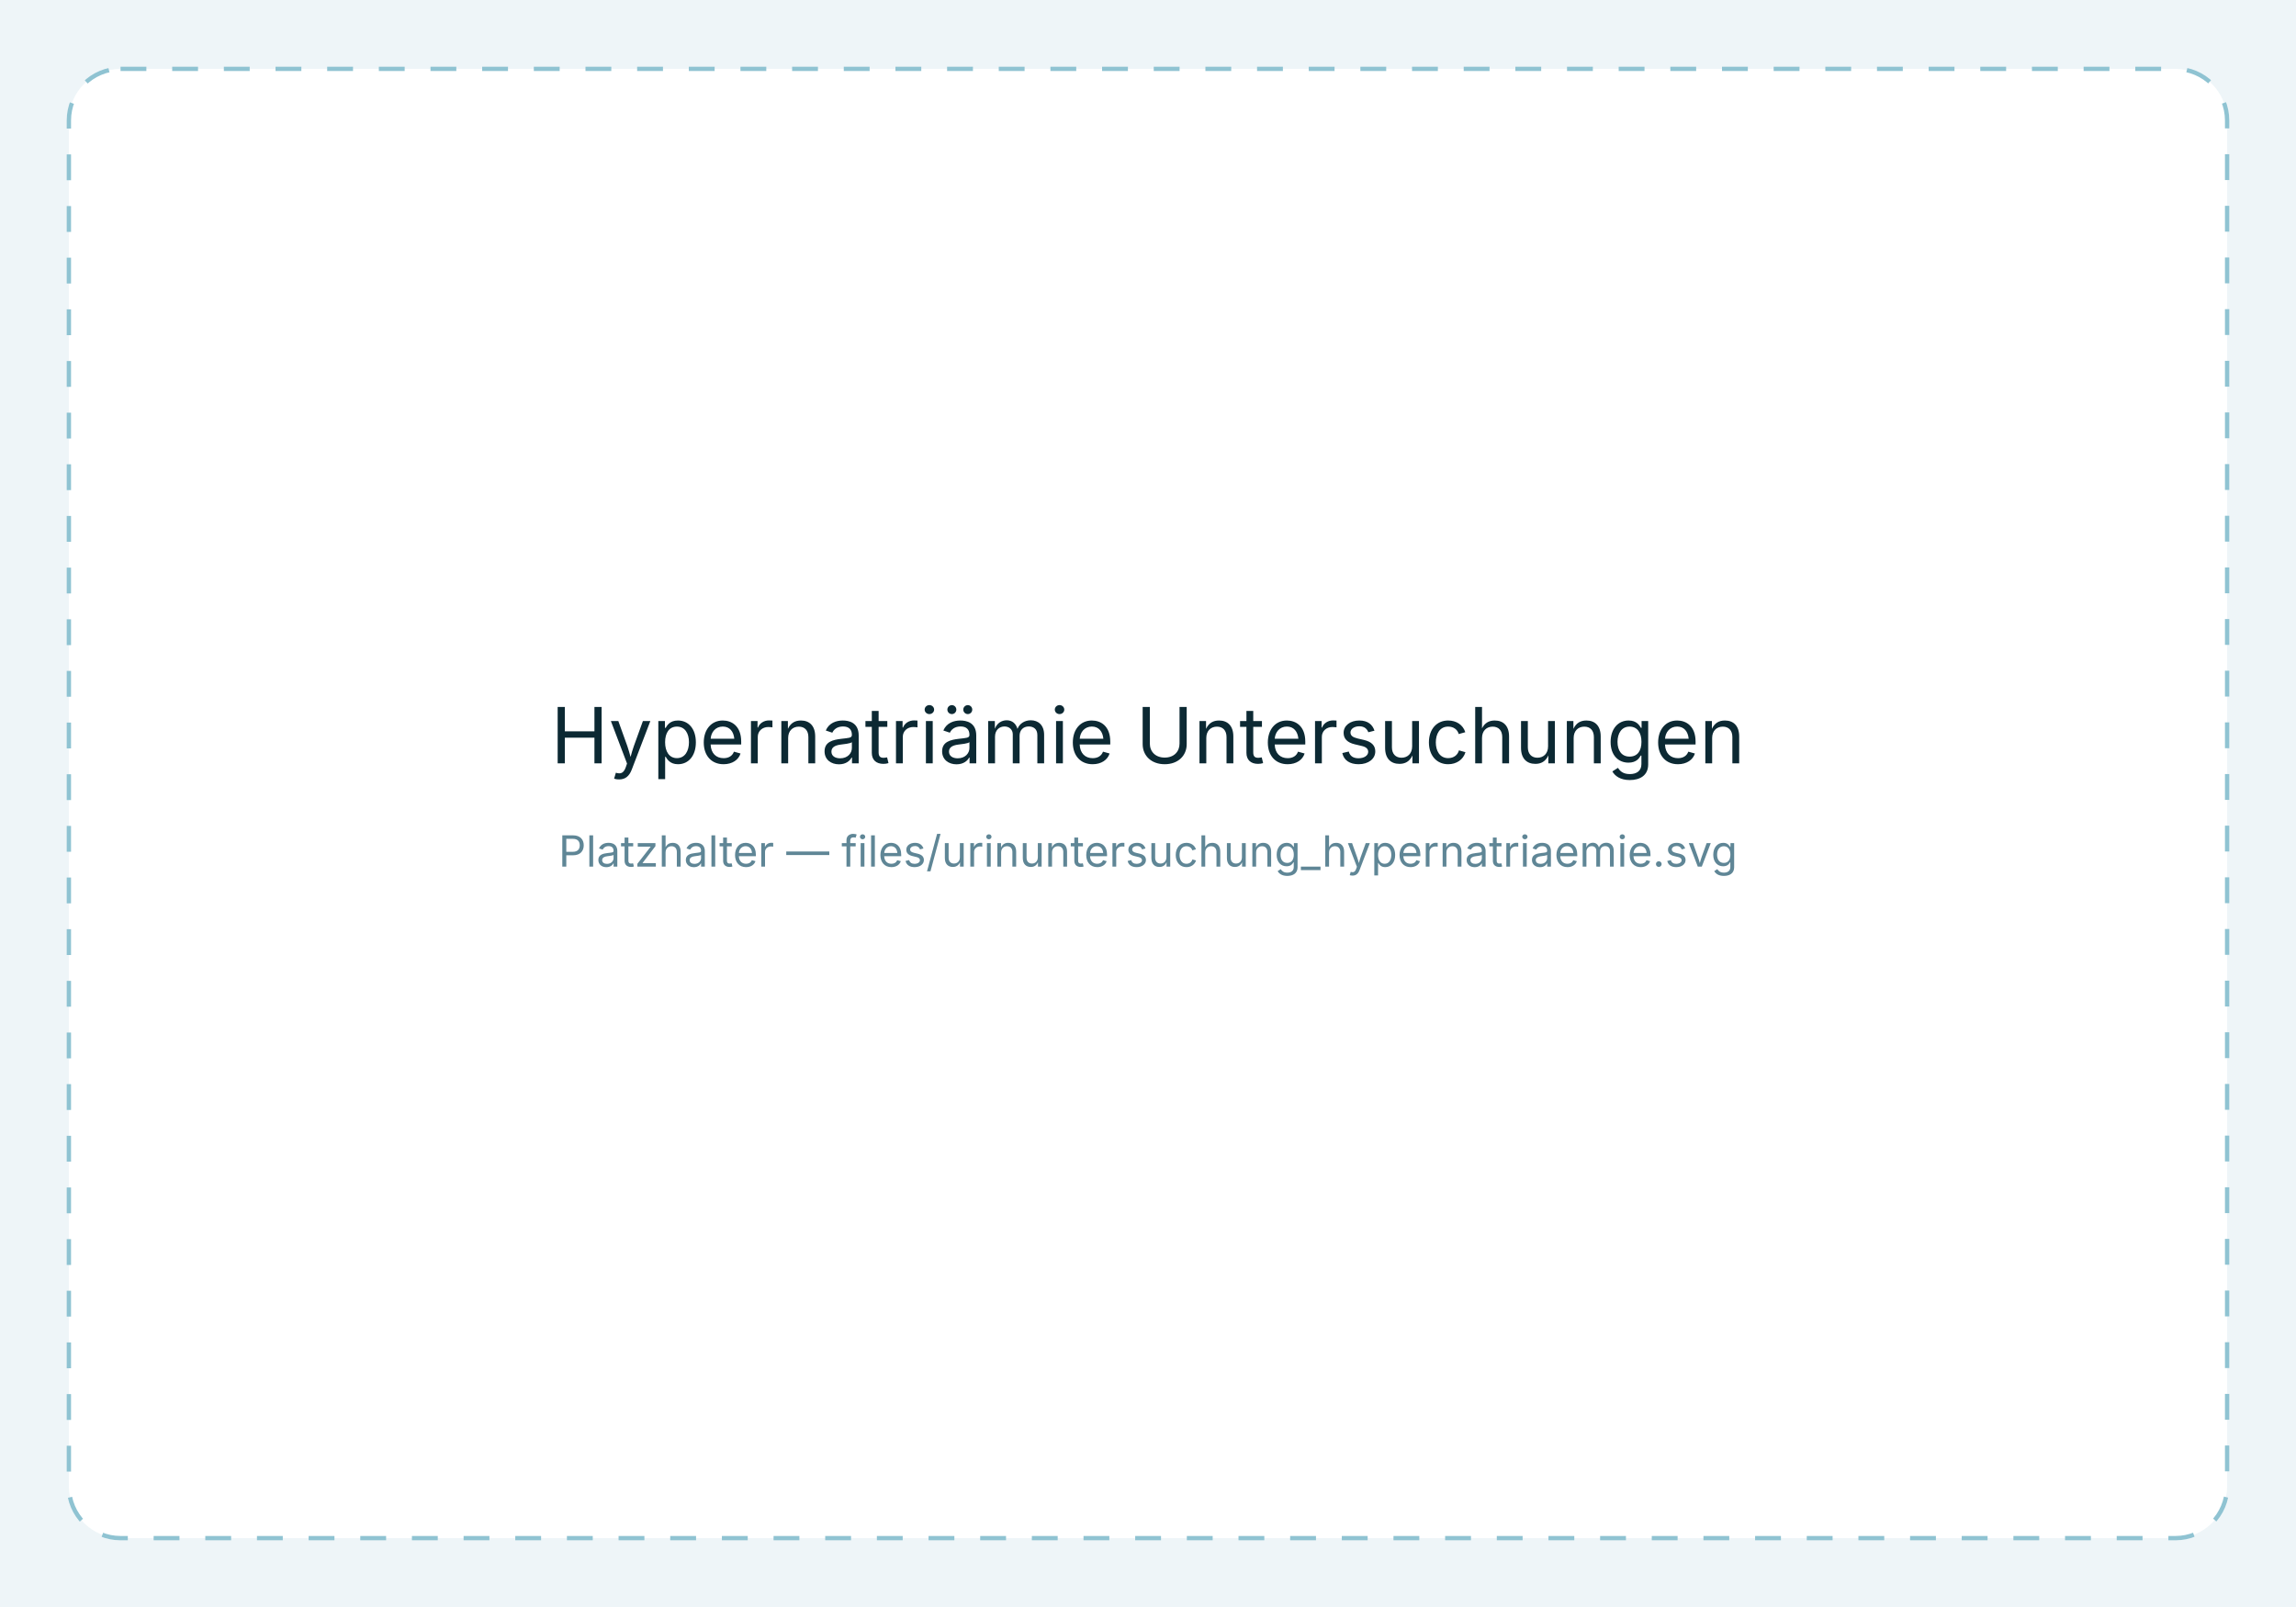
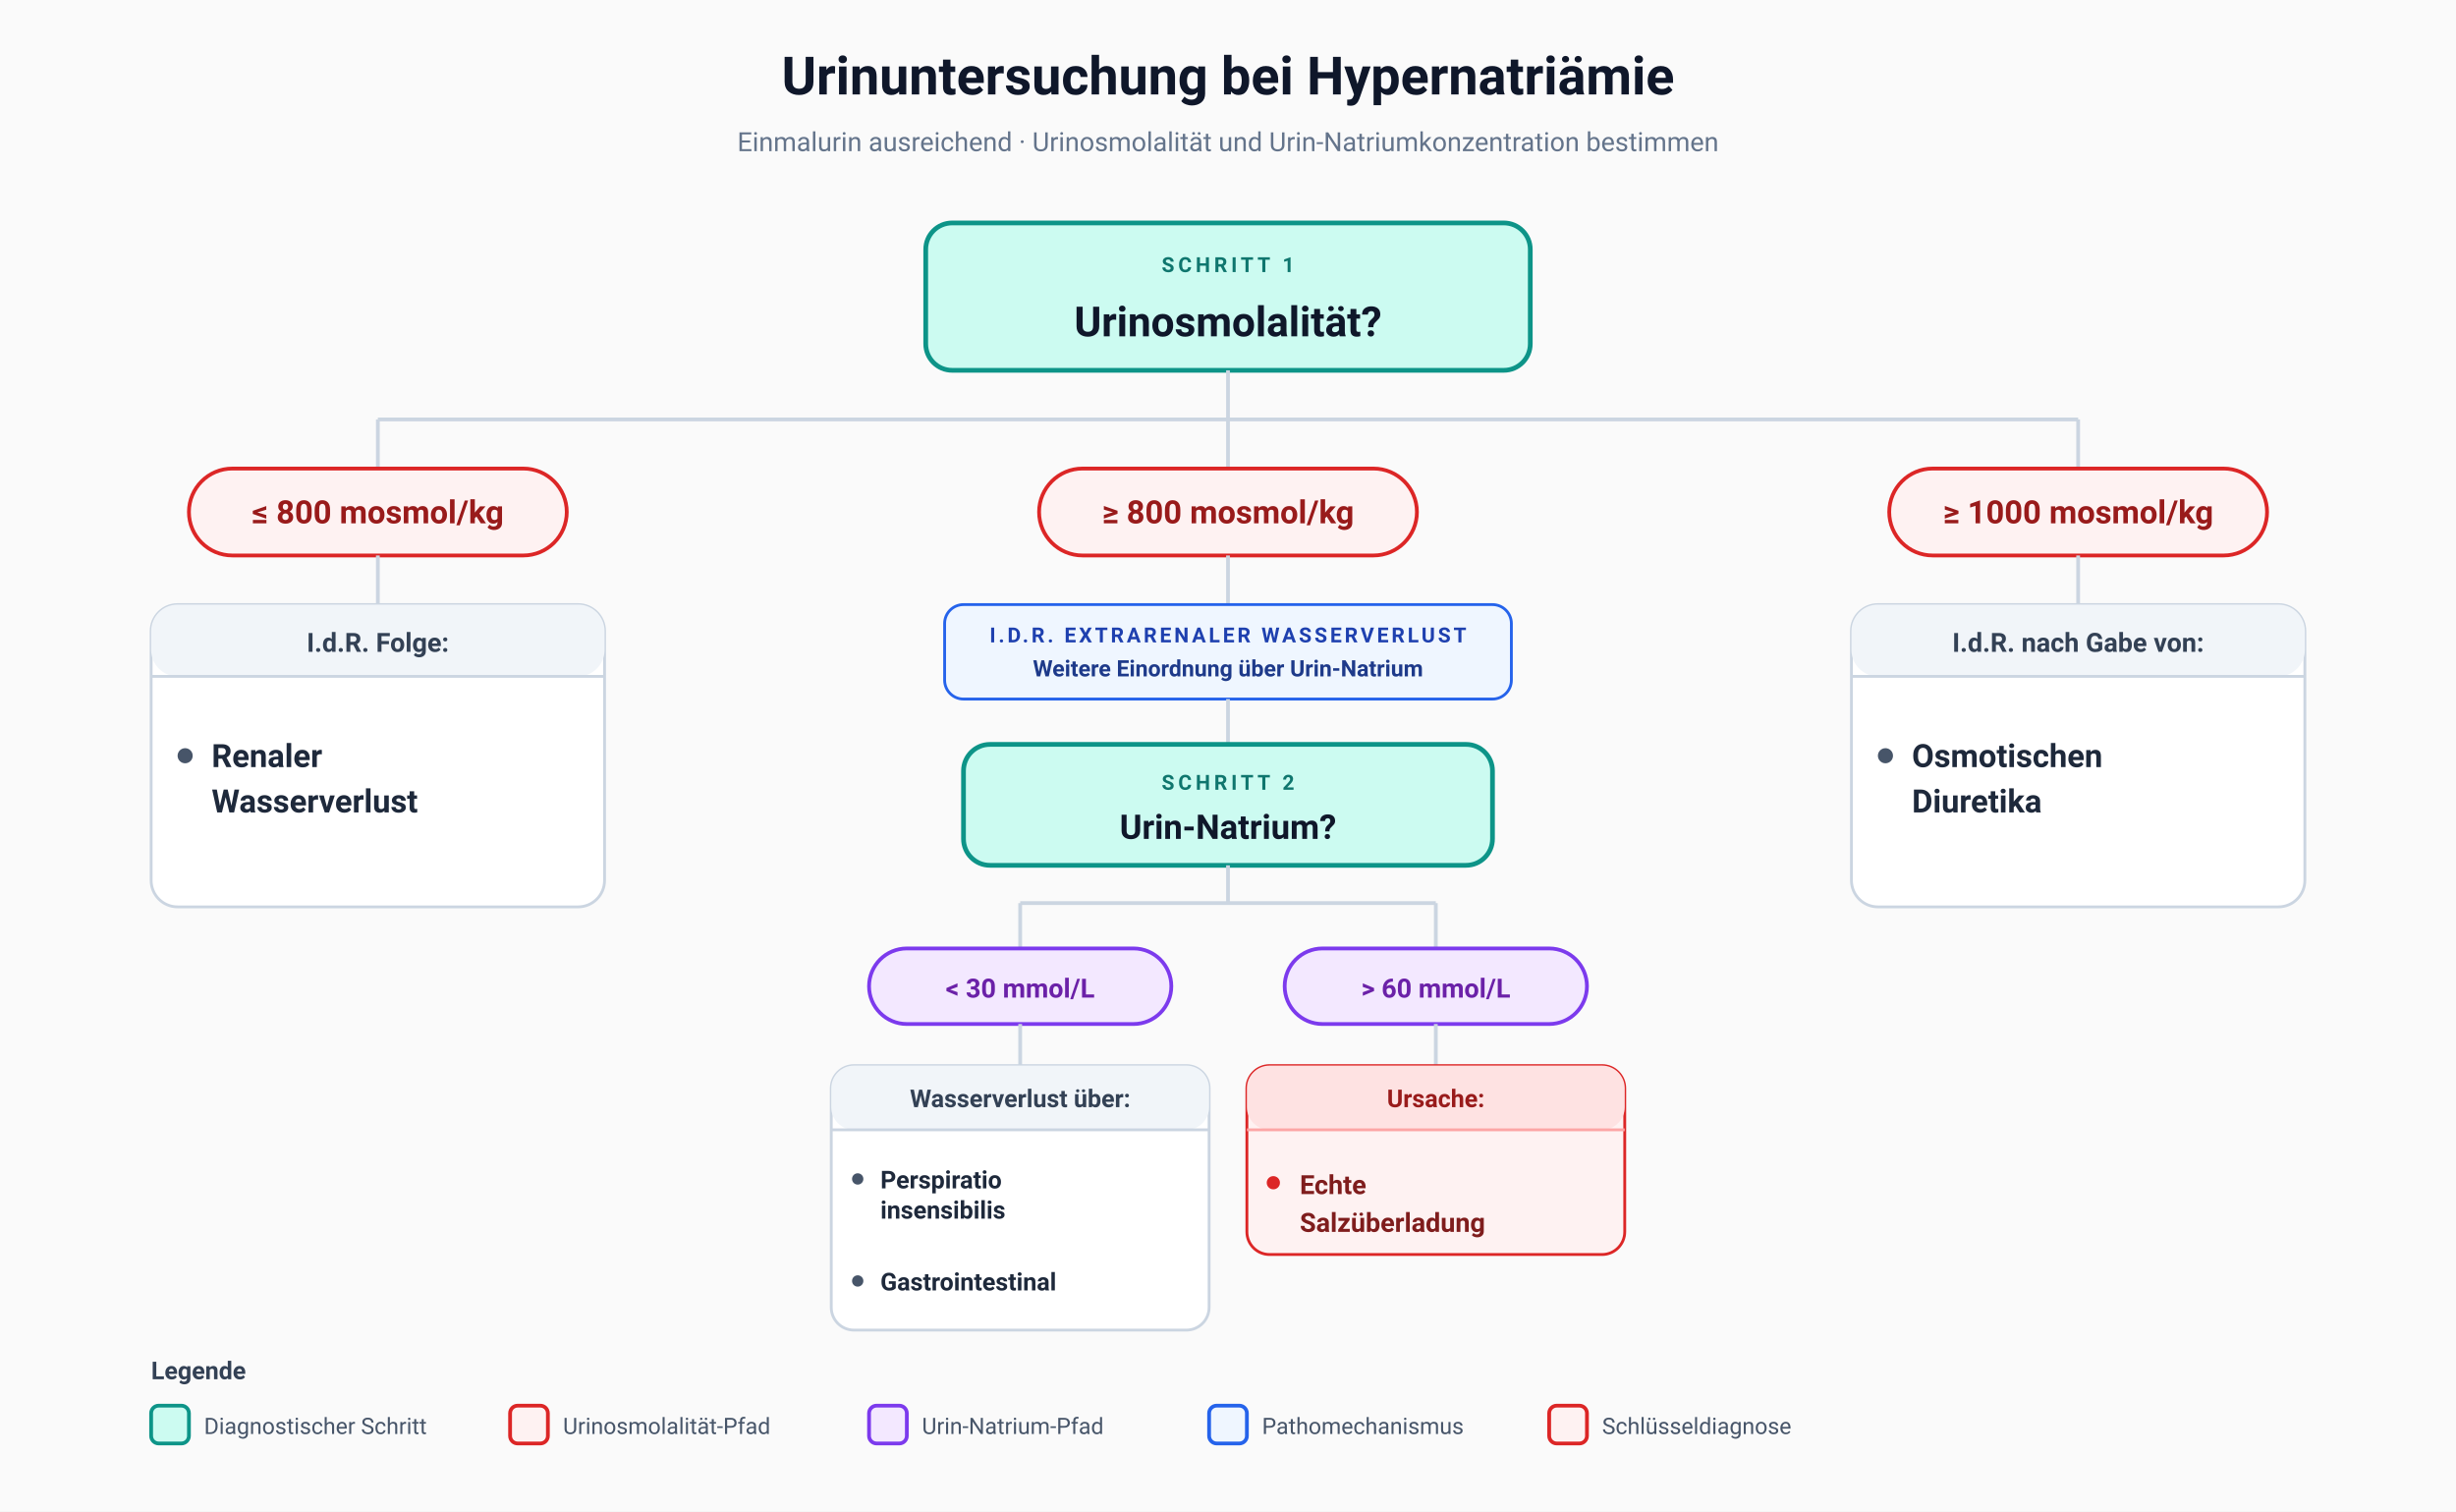
- <svg xmlns="http://www.w3.org/2000/svg" viewBox="0 0 800 560" font-family="system-ui,-apple-system,sans-serif">
-   <rect width="800" height="560" fill="#eef5f8" />
-   <rect x="24" y="24" width="752" height="512" fill="#ffffff" stroke="#8fc3d2" stroke-width="1.5" stroke-dasharray="9 9" rx="18" />
-   <text x="400" y="266" text-anchor="middle" font-size="27" fill="#0c2933">Hypernatriämie Untersuchungen</text>
-   <text x="400" y="302" text-anchor="middle" font-size="15" fill="#5f8696">Platzhalter — files/urinuntersuchung_hypernatriaemie.svg</text>
+ <svg xmlns="http://www.w3.org/2000/svg" viewBox="0 0 1300 800" role="img" aria-labelledby="hyper-title hyper-desc" font-family="system-ui, -apple-system, 'Segoe UI', Roboto, sans-serif">
+   <rect width="1300" height="800" fill="#fafafa" />
+   <text x="650" y="50" text-anchor="middle" font-size="28" font-weight="700" fill="#0f172a">Urinuntersuchung bei Hypernatriämie</text>
+   <text x="650" y="80" text-anchor="middle" font-size="14" fill="#64748b">Einmalurin ausreichend · Urinosmolalität und Urin-Natriumkonzentration bestimmen</text>
+   <rect x="490" y="118" width="320" height="78" rx="14" fill="#ccfbf1" stroke="#0d9488" stroke-width="2.5" />
+   <text x="650" y="144" text-anchor="middle" font-size="11" font-weight="700" fill="#0f766e" letter-spacing="2">SCHRITT 1</text>
+   <text x="650" y="178" text-anchor="middle" font-size="22" font-weight="700" fill="#0f172a">Urinosmolalität?</text>
+   <line x1="650" y1="196" x2="650" y2="222" stroke="#cbd5e1" stroke-width="2" />
+   <line x1="200" y1="222" x2="1100" y2="222" stroke="#cbd5e1" stroke-width="2" />
+   <line x1="200" y1="222" x2="200" y2="248" stroke="#cbd5e1" stroke-width="2" />
+   <line x1="650" y1="222" x2="650" y2="248" stroke="#cbd5e1" stroke-width="2" />
+   <line x1="1100" y1="222" x2="1100" y2="248" stroke="#cbd5e1" stroke-width="2" />
+   <rect x="100" y="248" width="200" height="46" rx="23" fill="#fef2f2" stroke="#dc2626" stroke-width="2" />
+   <text x="200" y="277" text-anchor="middle" font-size="17" font-weight="700" fill="#991b1b">≤ 800 mosmol/kg</text>
+   <rect x="550" y="248" width="200" height="46" rx="23" fill="#fef2f2" stroke="#dc2626" stroke-width="2" />
+   <text x="650" y="277" text-anchor="middle" font-size="17" font-weight="700" fill="#991b1b">≥ 800 mosmol/kg</text>
+   <rect x="1000" y="248" width="200" height="46" rx="23" fill="#fef2f2" stroke="#dc2626" stroke-width="2" />
+   <text x="1100" y="277" text-anchor="middle" font-size="17" font-weight="700" fill="#991b1b">≥ 1000 mosmol/kg</text>
+   <line x1="200" y1="294" x2="200" y2="320" stroke="#cbd5e1" stroke-width="2" />
+   <line x1="650" y1="294" x2="650" y2="320" stroke="#cbd5e1" stroke-width="2" />
+   <line x1="1100" y1="294" x2="1100" y2="320" stroke="#cbd5e1" stroke-width="2" />
+   <rect x="80" y="320" width="240" height="160" rx="14" fill="#ffffff" stroke="#cbd5e1" stroke-width="1.5" />
+   <rect x="80" y="320" width="240" height="38" rx="14" fill="#f1f5f9" />
+   <line x1="80" y1="358" x2="320" y2="358" stroke="#cbd5e1" stroke-width="1.5" />
+   <text x="200" y="345" text-anchor="middle" font-size="14" font-weight="700" fill="#334155">I.d.R. Folge:</text>
+   <circle cx="98" cy="400" r="4" fill="#475569" />
+   <text x="112" y="406" font-size="17" font-weight="700" fill="#1e293b">Renaler</text>
+   <text x="112" y="430" font-size="17" font-weight="700" fill="#1e293b">Wasserverlust</text>
+   <rect x="500" y="320" width="300" height="50" rx="10" fill="#eff6ff" stroke="#2563eb" stroke-width="1.5" />
+   <text x="650" y="340" text-anchor="middle" font-size="11" font-weight="700" fill="#1e40af" letter-spacing="1.5">I.D.R. EXTRARENALER WASSERVERLUST</text>
+   <text x="650" y="358" text-anchor="middle" font-size="12" font-weight="600" fill="#1e3a8a">Weitere Einordnung über Urin-Natrium</text>
+   <line x1="650" y1="370" x2="650" y2="394" stroke="#cbd5e1" stroke-width="2" />
+   <rect x="510" y="394" width="280" height="64" rx="14" fill="#ccfbf1" stroke="#0d9488" stroke-width="2.5" />
+   <text x="650" y="418" text-anchor="middle" font-size="11" font-weight="700" fill="#0f766e" letter-spacing="2">SCHRITT 2</text>
+   <text x="650" y="444" text-anchor="middle" font-size="18" font-weight="700" fill="#0f172a">Urin-Natrium?</text>
+   <line x1="650" y1="458" x2="650" y2="478" stroke="#cbd5e1" stroke-width="2" />
+   <line x1="540" y1="478" x2="760" y2="478" stroke="#cbd5e1" stroke-width="2" />
+   <line x1="540" y1="478" x2="540" y2="502" stroke="#cbd5e1" stroke-width="2" />
+   <line x1="760" y1="478" x2="760" y2="502" stroke="#cbd5e1" stroke-width="2" />
+   <rect x="460" y="502" width="160" height="40" rx="20" fill="#f3e8ff" stroke="#7c3aed" stroke-width="2" />
+   <text x="540" y="528" text-anchor="middle" font-size="14" font-weight="700" fill="#6b21a8">&lt; 30 mmol/L</text>
+   <rect x="680" y="502" width="160" height="40" rx="20" fill="#f3e8ff" stroke="#7c3aed" stroke-width="2" />
+   <text x="760" y="528" text-anchor="middle" font-size="14" font-weight="700" fill="#6b21a8">&gt; 60 mmol/L</text>
+   <line x1="540" y1="542" x2="540" y2="564" stroke="#cbd5e1" stroke-width="2" />
+   <line x1="760" y1="542" x2="760" y2="564" stroke="#cbd5e1" stroke-width="2" />
+   <rect x="440" y="564" width="200" height="140" rx="12" fill="#ffffff" stroke="#cbd5e1" stroke-width="1.5" />
+   <rect x="440" y="564" width="200" height="34" rx="12" fill="#f1f5f9" />
+   <line x1="440" y1="598" x2="640" y2="598" stroke="#cbd5e1" stroke-width="1.5" />
+   <text x="540" y="586" text-anchor="middle" font-size="13" font-weight="700" fill="#334155">Wasserverlust über:</text>
+   <circle cx="454" cy="624" r="3" fill="#475569" />
+   <text x="466" y="629" font-size="13" font-weight="600" fill="#1e293b">Perspiratio</text>
+   <text x="466" y="645" font-size="13" font-weight="600" fill="#1e293b">insensibilis</text>
+   <circle cx="454" cy="678" r="3" fill="#475569" />
+   <text x="466" y="683" font-size="13" font-weight="600" fill="#1e293b">Gastrointestinal</text>
+   <rect x="660" y="564" width="200" height="100" rx="12" fill="#fef2f2" stroke="#dc2626" stroke-width="1.5" />
+   <rect x="660" y="564" width="200" height="34" rx="12" fill="#fee2e2" />
+   <line x1="660" y1="598" x2="860" y2="598" stroke="#fca5a5" stroke-width="1.5" />
+   <text x="760" y="586" text-anchor="middle" font-size="13" font-weight="700" fill="#991b1b">Ursache:</text>
+   <circle cx="674" cy="626" r="3.5" fill="#dc2626" />
+   <text x="688" y="632" font-size="14" font-weight="700" fill="#7f1d1d">Echte</text>
+   <text x="688" y="652" font-size="14" font-weight="700" fill="#7f1d1d">Salzüberladung</text>
+   <rect x="980" y="320" width="240" height="160" rx="14" fill="#ffffff" stroke="#cbd5e1" stroke-width="1.5" />
+   <rect x="980" y="320" width="240" height="38" rx="14" fill="#f1f5f9" />
+   <line x1="980" y1="358" x2="1220" y2="358" stroke="#cbd5e1" stroke-width="1.5" />
+   <text x="1100" y="345" text-anchor="middle" font-size="14" font-weight="700" fill="#334155">I.d.R. nach Gabe von:</text>
+   <circle cx="998" cy="400" r="4" fill="#475569" />
+   <text x="1012" y="406" font-size="17" font-weight="700" fill="#1e293b">Osmotischen</text>
+   <text x="1012" y="430" font-size="17" font-weight="700" fill="#1e293b">Diuretika</text>
+   <g transform="translate(80, 730)">
+     <text x="0" y="0" font-size="13" font-weight="700" fill="#334155">Legende</text>
+     <rect x="0" y="14" width="20" height="20" rx="4" fill="#ccfbf1" stroke="#0d9488" stroke-width="2" />
+     <text x="28" y="29" font-size="12" fill="#475569">Diagnostischer Schritt</text>
+     <rect x="190" y="14" width="20" height="20" rx="4" fill="#fef2f2" stroke="#dc2626" stroke-width="2" />
+     <text x="218" y="29" font-size="12" fill="#475569">Urinosmolalität-Pfad</text>
+     <rect x="380" y="14" width="20" height="20" rx="4" fill="#f3e8ff" stroke="#7c3aed" stroke-width="2" />
+     <text x="408" y="29" font-size="12" fill="#475569">Urin-Natrium-Pfad</text>
+     <rect x="560" y="14" width="20" height="20" rx="4" fill="#eff6ff" stroke="#2563eb" stroke-width="2" />
+     <text x="588" y="29" font-size="12" fill="#475569">Pathomechanismus</text>
+     <rect x="740" y="14" width="20" height="20" rx="4" fill="#fef2f2" stroke="#dc2626" stroke-width="2" />
+     <text x="768" y="29" font-size="12" fill="#475569">Schlüsseldiagnose</text>
+   </g>
</svg>
